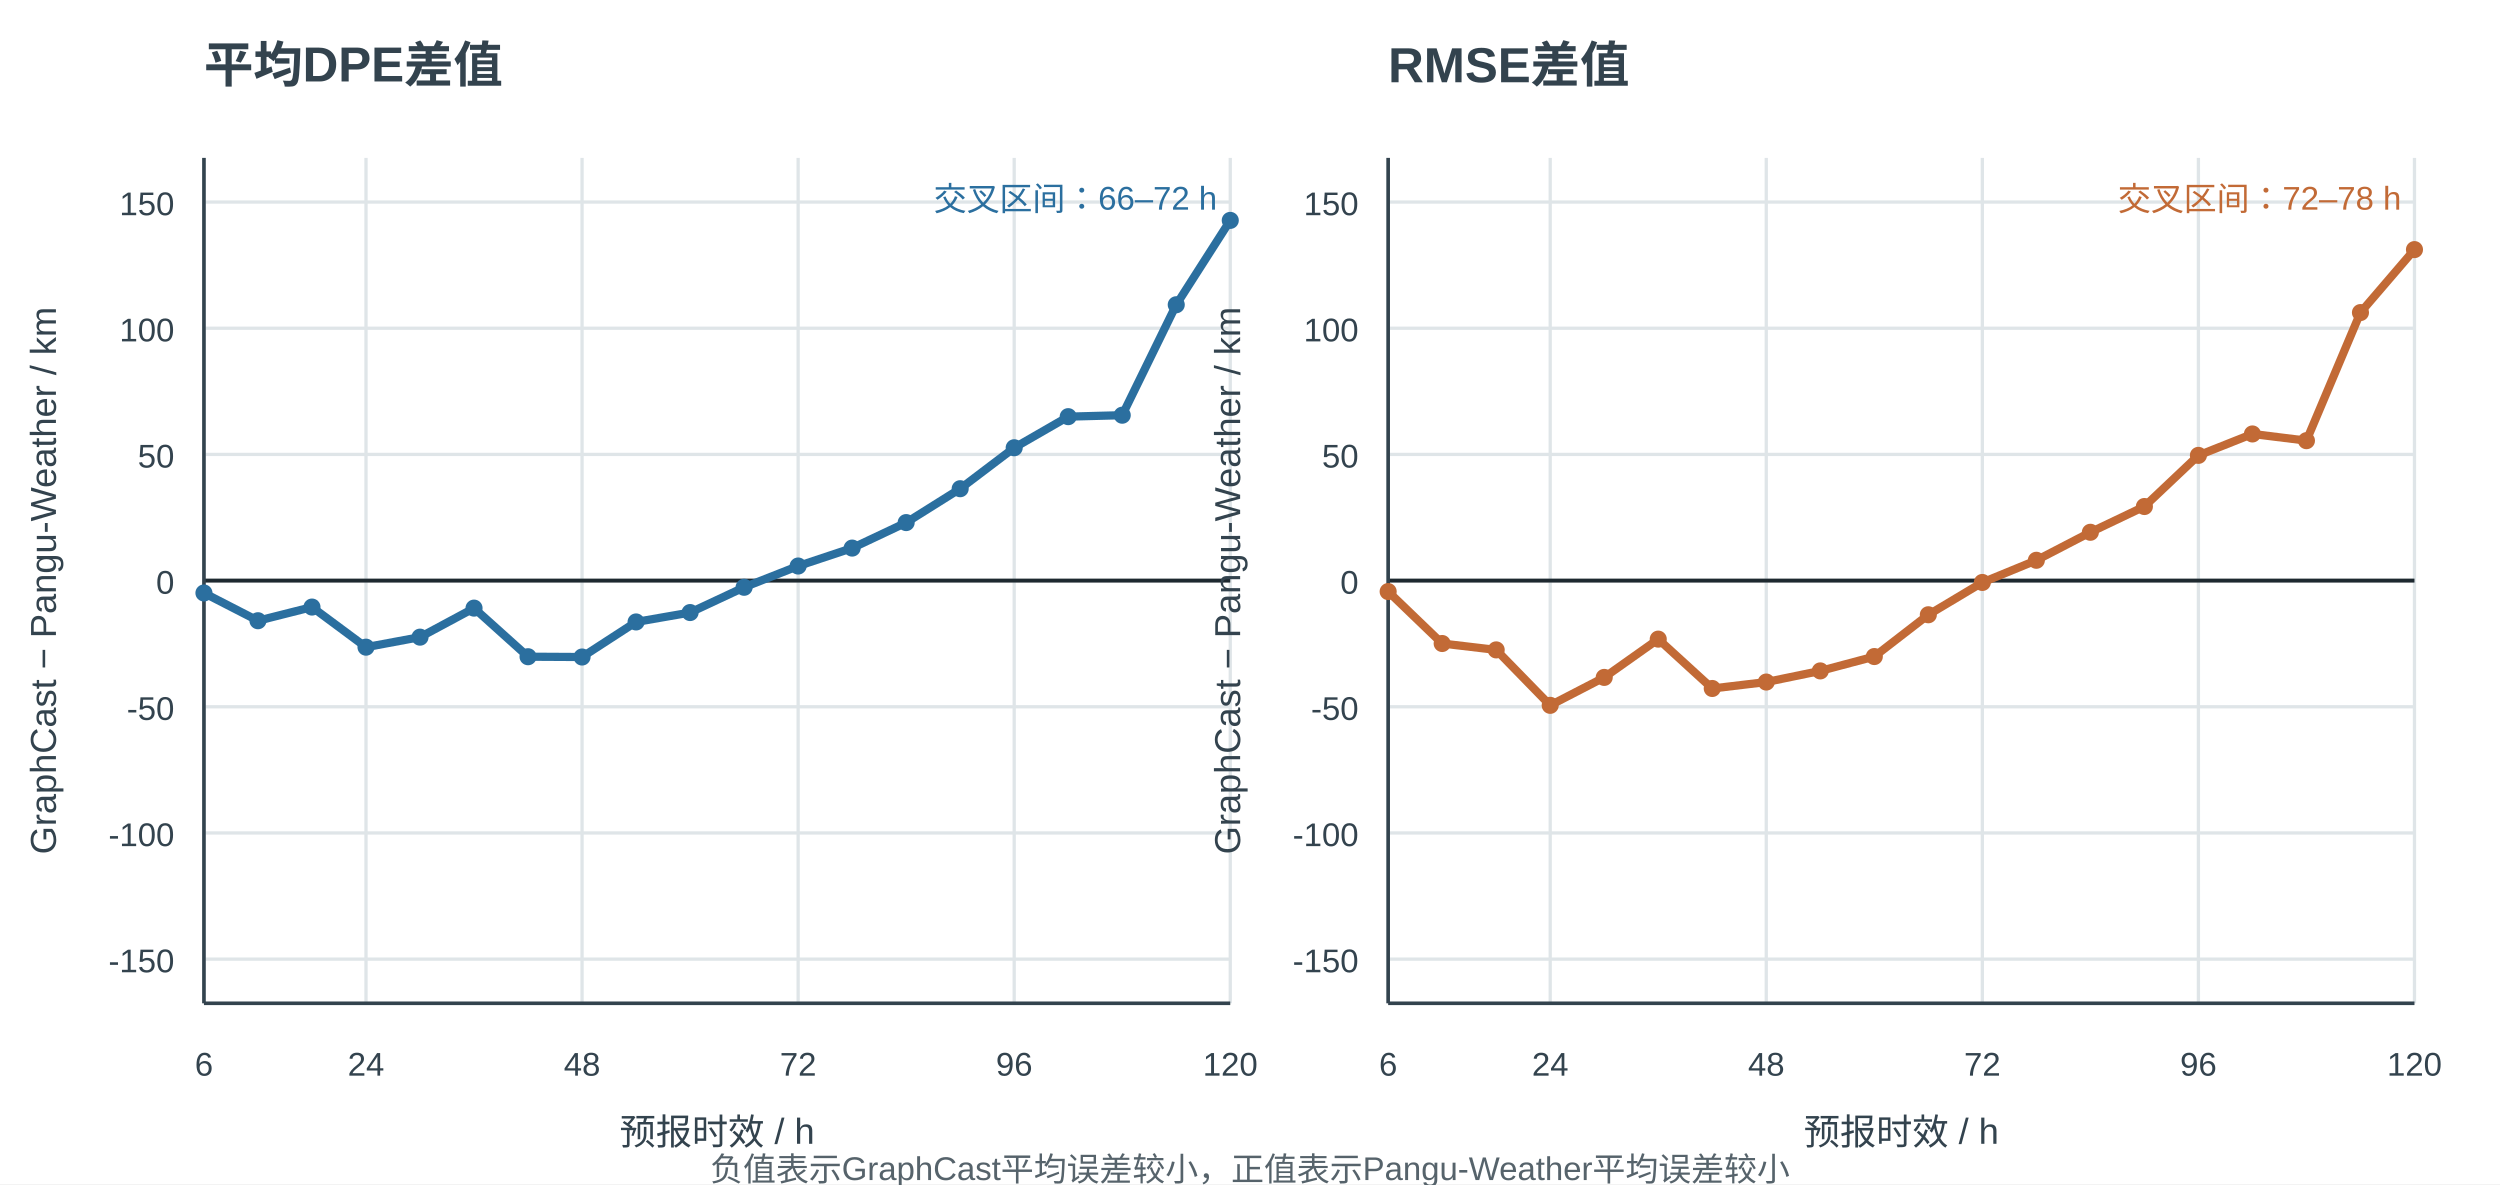
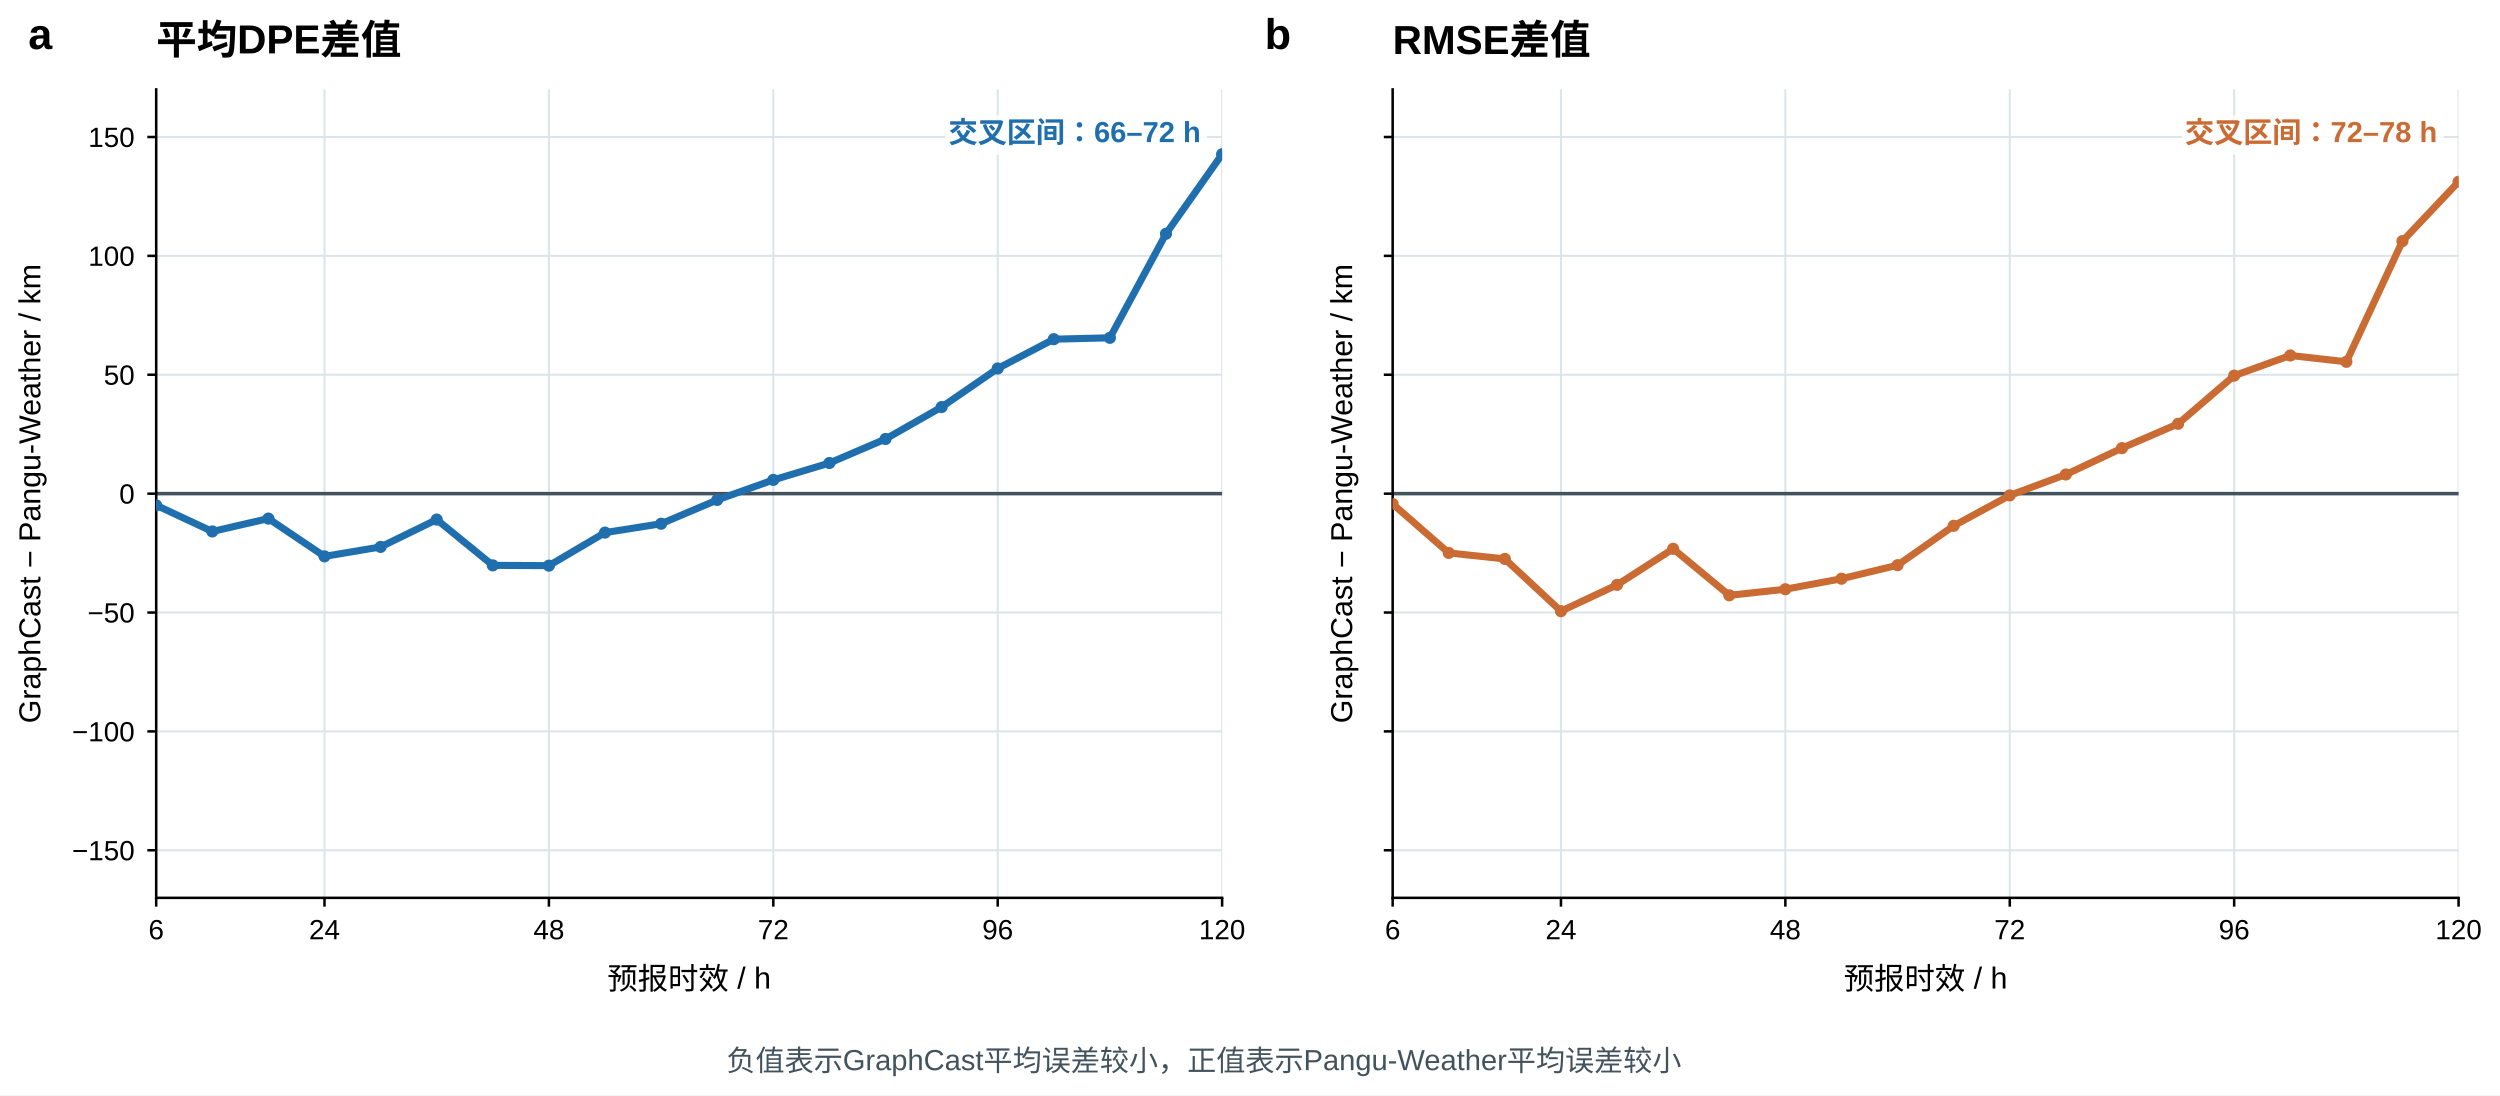
- <svg xmlns="http://www.w3.org/2000/svg" width="190mm" height="90mm" viewBox="0 0 760 360">
-   <rect width="100%" height="100%" fill="white" />
-   <text x="380" y="359" text-anchor="middle" font-family="Arial, sans-serif" font-size="10" fill="#56636b">负值表示GraphCast平均误差较小，正值表示Pangu-Weather平均误差较小</text>
-   <text x="62" y="25" font-family="Arial, sans-serif" font-size="15" font-weight="700" fill="#33434e">平均DPE差值</text>
-   <line x1="62" y1="291.575" x2="374" y2="291.575" stroke="#dfe5e8" stroke-width="1" />
-   <text x="53" y="295.575" text-anchor="end" font-family="Arial, sans-serif" font-size="10" fill="#33434e">-150</text>
-   <line x1="62" y1="253.216" x2="374" y2="253.216" stroke="#dfe5e8" stroke-width="1" />
-   <text x="53" y="257.216" text-anchor="end" font-family="Arial, sans-serif" font-size="10" fill="#33434e">-100</text>
-   <line x1="62" y1="214.858" x2="374" y2="214.858" stroke="#dfe5e8" stroke-width="1" />
-   <text x="53" y="218.858" text-anchor="end" font-family="Arial, sans-serif" font-size="10" fill="#33434e">-50</text>
-   <line x1="62" y1="176.5" x2="374" y2="176.5" stroke="#dfe5e8" stroke-width="1" />
-   <text x="53" y="180.5" text-anchor="end" font-family="Arial, sans-serif" font-size="10" fill="#33434e">0</text>
-   <line x1="62" y1="138.142" x2="374" y2="138.142" stroke="#dfe5e8" stroke-width="1" />
-   <text x="53" y="142.142" text-anchor="end" font-family="Arial, sans-serif" font-size="10" fill="#33434e">50</text>
-   <line x1="62" y1="99.784" x2="374" y2="99.784" stroke="#dfe5e8" stroke-width="1" />
-   <text x="53" y="103.784" text-anchor="end" font-family="Arial, sans-serif" font-size="10" fill="#33434e">100</text>
-   <line x1="62" y1="61.425" x2="374" y2="61.425" stroke="#dfe5e8" stroke-width="1" />
-   <text x="53" y="65.425" text-anchor="end" font-family="Arial, sans-serif" font-size="10" fill="#33434e">150</text>
-   <line x1="62" y1="48" x2="62" y2="305" stroke="#dfe5e8" stroke-width="1" />
-   <text x="62" y="327" text-anchor="middle" font-family="Arial, sans-serif" font-size="10" fill="#33434e">6</text>
-   <line x1="111.263" y1="48" x2="111.263" y2="305" stroke="#dfe5e8" stroke-width="1" />
-   <text x="111.263" y="327" text-anchor="middle" font-family="Arial, sans-serif" font-size="10" fill="#33434e">24</text>
-   <line x1="176.947" y1="48" x2="176.947" y2="305" stroke="#dfe5e8" stroke-width="1" />
-   <text x="176.947" y="327" text-anchor="middle" font-family="Arial, sans-serif" font-size="10" fill="#33434e">48</text>
-   <line x1="242.632" y1="48" x2="242.632" y2="305" stroke="#dfe5e8" stroke-width="1" />
-   <text x="242.632" y="327" text-anchor="middle" font-family="Arial, sans-serif" font-size="10" fill="#33434e">72</text>
-   <line x1="308.316" y1="48" x2="308.316" y2="305" stroke="#dfe5e8" stroke-width="1" />
-   <text x="308.316" y="327" text-anchor="middle" font-family="Arial, sans-serif" font-size="10" fill="#33434e">96</text>
-   <line x1="374" y1="48" x2="374" y2="305" stroke="#dfe5e8" stroke-width="1" />
-   <text x="374" y="327" text-anchor="middle" font-family="Arial, sans-serif" font-size="10" fill="#33434e">120</text>
-   <line x1="62" y1="176.5" x2="374" y2="176.5" stroke="#1e2930" stroke-width="1.2" />
-   <line x1="62" y1="48" x2="62" y2="305" stroke="#33434e" stroke-width="1.1" />
-   <line x1="62" y1="305" x2="374" y2="305" stroke="#33434e" stroke-width="1.1" />
-   <path d="M 62.00 180.27 L 78.42 188.70 L 94.84 184.55 L 111.26 196.74 L 127.68 193.69 L 144.11 184.87 L 160.53 199.64 L 176.95 199.73 L 193.37 189.07 L 209.79 186.22 L 226.21 178.53 L 242.63 172.07 L 259.05 166.62 L 275.47 158.87 L 291.89 148.57 L 308.32 136.12 L 324.74 126.66 L 341.16 126.22 L 357.58 92.65 L 374.00 67.00" fill="none" stroke="#2b6f9f" stroke-width="2.5" />
-   <circle cx="62" cy="180.268" r="2.6" fill="#2b6f9f" />
-   <circle cx="78.421" cy="188.702" r="2.6" fill="#2b6f9f" />
-   <circle cx="94.842" cy="184.547" r="2.6" fill="#2b6f9f" />
-   <circle cx="111.263" cy="196.74" r="2.6" fill="#2b6f9f" />
-   <circle cx="127.684" cy="193.695" r="2.6" fill="#2b6f9f" />
-   <circle cx="144.105" cy="184.867" r="2.6" fill="#2b6f9f" />
-   <circle cx="160.526" cy="199.643" r="2.6" fill="#2b6f9f" />
-   <circle cx="176.947" cy="199.733" r="2.6" fill="#2b6f9f" />
-   <circle cx="193.368" cy="189.073" r="2.6" fill="#2b6f9f" />
-   <circle cx="209.789" cy="186.216" r="2.6" fill="#2b6f9f" />
-   <circle cx="226.211" cy="178.534" r="2.6" fill="#2b6f9f" />
-   <circle cx="242.632" cy="172.07" r="2.6" fill="#2b6f9f" />
-   <circle cx="259.053" cy="166.619" r="2.6" fill="#2b6f9f" />
-   <circle cx="275.474" cy="158.867" r="2.6" fill="#2b6f9f" />
-   <circle cx="291.895" cy="148.568" r="2.6" fill="#2b6f9f" />
-   <circle cx="308.316" cy="136.116" r="2.6" fill="#2b6f9f" />
-   <circle cx="324.737" cy="126.664" r="2.6" fill="#2b6f9f" />
-   <circle cx="341.158" cy="126.223" r="2.6" fill="#2b6f9f" />
-   <circle cx="357.579" cy="92.645" r="2.6" fill="#2b6f9f" />
-   <circle cx="374" cy="67.001" r="2.6" fill="#2b6f9f" />
-   <text x="218" y="348" text-anchor="middle" font-family="Arial, sans-serif" font-size="11" fill="#33434e">预报时效 / h</text>
-   <text x="17" y="176.5" text-anchor="middle" transform="rotate(-90 17 176.5)" font-family="Arial, sans-serif" font-size="11" fill="#33434e">GraphCast − Pangu-Weather / km</text>
-   <text x="370" y="64" text-anchor="end" font-family="Arial, sans-serif" font-size="10" fill="#2b6f9f">交叉区间：66–72 h</text>
-   <text x="422" y="25" font-family="Arial, sans-serif" font-size="15" font-weight="700" fill="#33434e">RMSE差值</text>
-   <line x1="422" y1="291.575" x2="734" y2="291.575" stroke="#dfe5e8" stroke-width="1" />
-   <text x="413" y="295.575" text-anchor="end" font-family="Arial, sans-serif" font-size="10" fill="#33434e">-150</text>
-   <line x1="422" y1="253.216" x2="734" y2="253.216" stroke="#dfe5e8" stroke-width="1" />
-   <text x="413" y="257.216" text-anchor="end" font-family="Arial, sans-serif" font-size="10" fill="#33434e">-100</text>
-   <line x1="422" y1="214.858" x2="734" y2="214.858" stroke="#dfe5e8" stroke-width="1" />
-   <text x="413" y="218.858" text-anchor="end" font-family="Arial, sans-serif" font-size="10" fill="#33434e">-50</text>
-   <line x1="422" y1="176.5" x2="734" y2="176.5" stroke="#dfe5e8" stroke-width="1" />
-   <text x="413" y="180.5" text-anchor="end" font-family="Arial, sans-serif" font-size="10" fill="#33434e">0</text>
-   <line x1="422" y1="138.142" x2="734" y2="138.142" stroke="#dfe5e8" stroke-width="1" />
-   <text x="413" y="142.142" text-anchor="end" font-family="Arial, sans-serif" font-size="10" fill="#33434e">50</text>
-   <line x1="422" y1="99.784" x2="734" y2="99.784" stroke="#dfe5e8" stroke-width="1" />
-   <text x="413" y="103.784" text-anchor="end" font-family="Arial, sans-serif" font-size="10" fill="#33434e">100</text>
-   <line x1="422" y1="61.425" x2="734" y2="61.425" stroke="#dfe5e8" stroke-width="1" />
-   <text x="413" y="65.425" text-anchor="end" font-family="Arial, sans-serif" font-size="10" fill="#33434e">150</text>
-   <line x1="422" y1="48" x2="422" y2="305" stroke="#dfe5e8" stroke-width="1" />
-   <text x="422" y="327" text-anchor="middle" font-family="Arial, sans-serif" font-size="10" fill="#33434e">6</text>
-   <line x1="471.263" y1="48" x2="471.263" y2="305" stroke="#dfe5e8" stroke-width="1" />
-   <text x="471.263" y="327" text-anchor="middle" font-family="Arial, sans-serif" font-size="10" fill="#33434e">24</text>
-   <line x1="536.947" y1="48" x2="536.947" y2="305" stroke="#dfe5e8" stroke-width="1" />
-   <text x="536.947" y="327" text-anchor="middle" font-family="Arial, sans-serif" font-size="10" fill="#33434e">48</text>
-   <line x1="602.632" y1="48" x2="602.632" y2="305" stroke="#dfe5e8" stroke-width="1" />
-   <text x="602.632" y="327" text-anchor="middle" font-family="Arial, sans-serif" font-size="10" fill="#33434e">72</text>
-   <line x1="668.316" y1="48" x2="668.316" y2="305" stroke="#dfe5e8" stroke-width="1" />
-   <text x="668.316" y="327" text-anchor="middle" font-family="Arial, sans-serif" font-size="10" fill="#33434e">96</text>
-   <line x1="734" y1="48" x2="734" y2="305" stroke="#dfe5e8" stroke-width="1" />
-   <text x="734" y="327" text-anchor="middle" font-family="Arial, sans-serif" font-size="10" fill="#33434e">120</text>
-   <line x1="422" y1="176.5" x2="734" y2="176.5" stroke="#1e2930" stroke-width="1.2" />
-   <line x1="422" y1="48" x2="422" y2="305" stroke="#33434e" stroke-width="1.1" />
-   <line x1="422" y1="305" x2="734" y2="305" stroke="#33434e" stroke-width="1.1" />
-   <path d="M 422.00 179.83 L 438.42 195.63 L 454.84 197.57 L 471.26 214.42 L 487.68 205.93 L 504.11 194.30 L 520.53 209.30 L 536.95 207.34 L 553.37 203.96 L 569.79 199.59 L 586.21 186.89 L 602.63 177.07 L 619.05 170.33 L 635.47 161.81 L 651.89 153.98 L 668.32 138.44 L 684.74 131.92 L 701.16 133.96 L 717.58 95.02 L 734.00 75.88" fill="none" stroke="#c26a36" stroke-width="2.5" />
-   <circle cx="422" cy="179.833" r="2.6" fill="#c26a36" />
-   <circle cx="438.421" cy="195.627" r="2.6" fill="#c26a36" />
-   <circle cx="454.842" cy="197.57" r="2.6" fill="#c26a36" />
-   <circle cx="471.263" cy="214.425" r="2.6" fill="#c26a36" />
-   <circle cx="487.684" cy="205.933" r="2.6" fill="#c26a36" />
-   <circle cx="504.105" cy="194.296" r="2.6" fill="#c26a36" />
-   <circle cx="520.526" cy="209.3" r="2.6" fill="#c26a36" />
-   <circle cx="536.947" cy="207.343" r="2.6" fill="#c26a36" />
-   <circle cx="553.368" cy="203.956" r="2.6" fill="#c26a36" />
-   <circle cx="569.789" cy="199.591" r="2.6" fill="#c26a36" />
-   <circle cx="586.211" cy="186.889" r="2.6" fill="#c26a36" />
-   <circle cx="602.632" cy="177.067" r="2.6" fill="#c26a36" />
-   <circle cx="619.053" cy="170.326" r="2.6" fill="#c26a36" />
-   <circle cx="635.474" cy="161.813" r="2.6" fill="#c26a36" />
-   <circle cx="651.895" cy="153.981" r="2.6" fill="#c26a36" />
-   <circle cx="668.316" cy="138.436" r="2.6" fill="#c26a36" />
-   <circle cx="684.737" cy="131.924" r="2.6" fill="#c26a36" />
-   <circle cx="701.158" cy="133.965" r="2.6" fill="#c26a36" />
-   <circle cx="717.579" cy="95.022" r="2.6" fill="#c26a36" />
-   <circle cx="734" cy="75.881" r="2.6" fill="#c26a36" />
-   <text x="578" y="348" text-anchor="middle" font-family="Arial, sans-serif" font-size="11" fill="#33434e">预报时效 / h</text>
-   <text x="377" y="176.5" text-anchor="middle" transform="rotate(-90 377 176.5)" font-family="Arial, sans-serif" font-size="11" fill="#33434e">GraphCast − Pangu-Weather / km</text>
-   <text x="730" y="64" text-anchor="end" font-family="Arial, sans-serif" font-size="10" fill="#c26a36">交叉区间：72–78 h</text>
+ <svg xmlns="http://www.w3.org/2000/svg" xmlns:xlink="http://www.w3.org/1999/xlink" width="988.043pt" height="432.858pt" viewBox="0 0 988.043 432.858" version="1.1">
+   <defs>
+     <style type="text/css">*{stroke-linejoin: round; stroke-linecap: butt}</style>
+   </defs>
+   <g id="figure_1">
+     <g id="patch_1">
+       <path d="M 0 432.858  L 988.043 432.858  L 988.043 0  L 0 0  z " style="fill: #ffffff" />
+     </g>
+     <g id="axes_1">
+       <g id="patch_2">
+         <path d="M 61.731 354.843  L 482.998 354.843  L 482.998 35.343  L 61.731 35.343  z " style="fill: #ffffff" />
+       </g>
+       <g id="matplotlib.axis_1">
+         <g id="xtick_1">
+           <g id="line2d_1">
+             <path d="M 61.731 354.843  L 61.731 35.343  " clip-path="url(#pf1134b845b)" style="fill: none; stroke: #dbe4e8; stroke-width: 0.8; stroke-linecap: square" />
+           </g>
+           <g id="line2d_2">
+             <defs>
+               <path id="m9ab1c84598" d="M 0 0  L 0 3.5  " style="stroke: #000000" />
+             </defs>
+             <g>
+               <use xlink:href="#m9ab1c84598" x="61.731" y="354.843" style="stroke: #000000" />
+             </g>
+           </g>
+           <g id="text_1">
+             <text style="font-size: 11px; font-family: 'PingFang SC', 'Arial Unicode MS', 'Arial', 'DejaVu Sans', sans-serif; text-anchor: middle" x="61.731" y="371.217" transform="rotate(-0 61.73141 371.2169)">6</text>
+           </g>
+         </g>
+         <g id="xtick_2">
+           <g id="line2d_3">
+             <path d="M 128.247 354.843  L 128.247 35.343  " clip-path="url(#pf1134b845b)" style="fill: none; stroke: #dbe4e8; stroke-width: 0.8; stroke-linecap: square" />
+           </g>
+           <g id="line2d_4">
+             <g>
+               <use xlink:href="#m9ab1c84598" x="128.247" y="354.843" style="stroke: #000000" />
+             </g>
+           </g>
+           <g id="text_2">
+             <text style="font-size: 11px; font-family: 'PingFang SC', 'Arial Unicode MS', 'Arial', 'DejaVu Sans', sans-serif; text-anchor: middle" x="128.247" y="371.217" transform="rotate(-0 128.2472 371.2169)">24</text>
+           </g>
+         </g>
+         <g id="xtick_3">
+           <g id="line2d_5">
+             <path d="M 216.935 354.843  L 216.935 35.343  " clip-path="url(#pf1134b845b)" style="fill: none; stroke: #dbe4e8; stroke-width: 0.8; stroke-linecap: square" />
+           </g>
+           <g id="line2d_6">
+             <g>
+               <use xlink:href="#m9ab1c84598" x="216.935" y="354.843" style="stroke: #000000" />
+             </g>
+           </g>
+           <g id="text_3">
+             <text style="font-size: 11px; font-family: 'PingFang SC', 'Arial Unicode MS', 'Arial', 'DejaVu Sans', sans-serif; text-anchor: middle" x="216.935" y="371.217" transform="rotate(-0 216.9349 371.2169)">48</text>
+           </g>
+         </g>
+         <g id="xtick_4">
+           <g id="line2d_7">
+             <path d="M 305.623 354.843  L 305.623 35.343  " clip-path="url(#pf1134b845b)" style="fill: none; stroke: #dbe4e8; stroke-width: 0.8; stroke-linecap: square" />
+           </g>
+           <g id="line2d_8">
+             <g>
+               <use xlink:href="#m9ab1c84598" x="305.623" y="354.843" style="stroke: #000000" />
+             </g>
+           </g>
+           <g id="text_4">
+             <text style="font-size: 11px; font-family: 'PingFang SC', 'Arial Unicode MS', 'Arial', 'DejaVu Sans', sans-serif; text-anchor: middle" x="305.623" y="371.217" transform="rotate(-0 305.6226 371.2169)">72</text>
+           </g>
+         </g>
+         <g id="xtick_5">
+           <g id="line2d_9">
+             <path d="M 394.31 354.843  L 394.31 35.343  " clip-path="url(#pf1134b845b)" style="fill: none; stroke: #dbe4e8; stroke-width: 0.8; stroke-linecap: square" />
+           </g>
+           <g id="line2d_10">
+             <g>
+               <use xlink:href="#m9ab1c84598" x="394.31" y="354.843" style="stroke: #000000" />
+             </g>
+           </g>
+           <g id="text_5">
+             <text style="font-size: 11px; font-family: 'PingFang SC', 'Arial Unicode MS', 'Arial', 'DejaVu Sans', sans-serif; text-anchor: middle" x="394.31" y="371.217" transform="rotate(-0 394.3104 371.2169)">96</text>
+           </g>
+         </g>
+         <g id="xtick_6">
+           <g id="line2d_11">
+             <path d="M 482.998 354.843  L 482.998 35.343  " clip-path="url(#pf1134b845b)" style="fill: none; stroke: #dbe4e8; stroke-width: 0.8; stroke-linecap: square" />
+           </g>
+           <g id="line2d_12">
+             <g>
+               <use xlink:href="#m9ab1c84598" x="482.998" y="354.843" style="stroke: #000000" />
+             </g>
+           </g>
+           <g id="text_6">
+             <text style="font-size: 11px; font-family: 'PingFang SC', 'Arial Unicode MS', 'Arial', 'DejaVu Sans', sans-serif; text-anchor: middle" x="482.998" y="371.217" transform="rotate(-0 482.9981 371.2169)">120</text>
+           </g>
+         </g>
+         <g id="text_7">
+           <text style="font-size: 12px; font-family: 'PingFang SC', 'Arial Unicode MS', 'Arial', 'DejaVu Sans', sans-serif; text-anchor: middle" x="272.365" y="390.998" transform="rotate(-0 272.3647 390.9977)">预报时效 / h</text>
+         </g>
+       </g>
+       <g id="matplotlib.axis_2">
+         <g id="ytick_1">
+           <g id="line2d_13">
+             <path d="M 61.731 336.049  L 482.998 336.049  " clip-path="url(#pf1134b845b)" style="fill: none; stroke: #dbe4e8; stroke-width: 0.8; stroke-linecap: square" />
+           </g>
+           <g id="line2d_14">
+             <defs>
+               <path id="m235356d57f" d="M 0 0  L -3.5 0  " style="stroke: #000000" />
+             </defs>
+             <g>
+               <use xlink:href="#m235356d57f" x="61.731" y="336.049" style="stroke: #000000" />
+             </g>
+           </g>
+           <g id="text_8">
+             <text style="font-size: 11px; font-family: 'PingFang SC', 'Arial Unicode MS', 'Arial', 'DejaVu Sans', sans-serif; text-anchor: end" x="53.231" y="339.986" transform="rotate(-0 53.23141 339.986)">−150</text>
+           </g>
+         </g>
+         <g id="ytick_2">
+           <g id="line2d_15">
+             <path d="M 61.731 289.064  L 482.998 289.064  " clip-path="url(#pf1134b845b)" style="fill: none; stroke: #dbe4e8; stroke-width: 0.8; stroke-linecap: square" />
+           </g>
+           <g id="line2d_16">
+             <g>
+               <use xlink:href="#m235356d57f" x="61.731" y="289.064" style="stroke: #000000" />
+             </g>
+           </g>
+           <g id="text_9">
+             <text style="font-size: 11px; font-family: 'PingFang SC', 'Arial Unicode MS', 'Arial', 'DejaVu Sans', sans-serif; text-anchor: end" x="53.231" y="293.001" transform="rotate(-0 53.23141 293.0007)">−100</text>
+           </g>
+         </g>
+         <g id="ytick_3">
+           <g id="line2d_17">
+             <path d="M 61.731 242.079  L 482.998 242.079  " clip-path="url(#pf1134b845b)" style="fill: none; stroke: #dbe4e8; stroke-width: 0.8; stroke-linecap: square" />
+           </g>
+           <g id="line2d_18">
+             <g>
+               <use xlink:href="#m235356d57f" x="61.731" y="242.079" style="stroke: #000000" />
+             </g>
+           </g>
+           <g id="text_10">
+             <text style="font-size: 11px; font-family: 'PingFang SC', 'Arial Unicode MS', 'Arial', 'DejaVu Sans', sans-serif; text-anchor: end" x="53.231" y="246.015" transform="rotate(-0 53.23141 246.0154)">−50</text>
+           </g>
+         </g>
+         <g id="ytick_4">
+           <g id="line2d_19">
+             <path d="M 61.731 195.093  L 482.998 195.093  " clip-path="url(#pf1134b845b)" style="fill: none; stroke: #dbe4e8; stroke-width: 0.8; stroke-linecap: square" />
+           </g>
+           <g id="line2d_20">
+             <g>
+               <use xlink:href="#m235356d57f" x="61.731" y="195.093" style="stroke: #000000" />
+             </g>
+           </g>
+           <g id="text_11">
+             <text style="font-size: 11px; font-family: 'PingFang SC', 'Arial Unicode MS', 'Arial', 'DejaVu Sans', sans-serif; text-anchor: end" x="53.231" y="199.03" transform="rotate(-0 53.23141 199.0301)">0</text>
+           </g>
+         </g>
+         <g id="ytick_5">
+           <g id="line2d_21">
+             <path d="M 61.731 148.108  L 482.998 148.108  " clip-path="url(#pf1134b845b)" style="fill: none; stroke: #dbe4e8; stroke-width: 0.8; stroke-linecap: square" />
+           </g>
+           <g id="line2d_22">
+             <g>
+               <use xlink:href="#m235356d57f" x="61.731" y="148.108" style="stroke: #000000" />
+             </g>
+           </g>
+           <g id="text_12">
+             <text style="font-size: 11px; font-family: 'PingFang SC', 'Arial Unicode MS', 'Arial', 'DejaVu Sans', sans-serif; text-anchor: end" x="53.231" y="152.045" transform="rotate(-0 53.23141 152.0448)">50</text>
+           </g>
+         </g>
+         <g id="ytick_6">
+           <g id="line2d_23">
+             <path d="M 61.731 101.123  L 482.998 101.123  " clip-path="url(#pf1134b845b)" style="fill: none; stroke: #dbe4e8; stroke-width: 0.8; stroke-linecap: square" />
+           </g>
+           <g id="line2d_24">
+             <g>
+               <use xlink:href="#m235356d57f" x="61.731" y="101.123" style="stroke: #000000" />
+             </g>
+           </g>
+           <g id="text_13">
+             <text style="font-size: 11px; font-family: 'PingFang SC', 'Arial Unicode MS', 'Arial', 'DejaVu Sans', sans-serif; text-anchor: end" x="53.231" y="105.059" transform="rotate(-0 53.23141 105.0595)">100</text>
+           </g>
+         </g>
+         <g id="ytick_7">
+           <g id="line2d_25">
+             <path d="M 61.731 54.137  L 482.998 54.137  " clip-path="url(#pf1134b845b)" style="fill: none; stroke: #dbe4e8; stroke-width: 0.8; stroke-linecap: square" />
+           </g>
+           <g id="line2d_26">
+             <g>
+               <use xlink:href="#m235356d57f" x="61.731" y="54.137" style="stroke: #000000" />
+             </g>
+           </g>
+           <g id="text_14">
+             <text style="font-size: 11px; font-family: 'PingFang SC', 'Arial Unicode MS', 'Arial', 'DejaVu Sans', sans-serif; text-anchor: end" x="53.231" y="58.074" transform="rotate(-0 53.23141 58.0742)">150</text>
+           </g>
+         </g>
+         <g id="text_15">
+           <text style="font-size: 12px; font-family: 'PingFang SC', 'Arial Unicode MS', 'Arial', 'DejaVu Sans', sans-serif; text-anchor: middle" x="15.936" y="195.093" transform="rotate(-90 15.93562 195.0933)">GraphCast − Pangu-Weather / km</text>
+         </g>
+       </g>
+       <g id="line2d_27">
+         <path d="M 61.731 195.093  L 482.998 195.093  " clip-path="url(#pf1134b845b)" style="fill: none; stroke: #43535d; stroke-width: 1.4; stroke-linecap: square" />
+       </g>
+       <g id="patch_3">
+         <path d="M 61.731 354.843  L 61.731 35.343  " style="fill: none; stroke: #000000; stroke-linejoin: miter; stroke-linecap: square" />
+       </g>
+       <g id="patch_4">
+         <path d="M 61.731 354.843  L 482.998 354.843  " style="fill: none; stroke: #000000; stroke-linejoin: miter; stroke-linecap: square" />
+       </g>
+       <g id="line2d_28">
+         <path d="M 61.731 199.708  L 83.903 210.039  L 106.075 204.95  L 128.247 219.886  L 150.419 216.155  L 172.591 205.342  L 194.763 223.442  L 216.935 223.552  L 239.107 210.494  L 261.279 206.994  L 283.451 197.584  L 305.623 189.667  L 327.795 182.99  L 349.966 173.495  L 372.138 160.879  L 394.31 145.627  L 416.482 134.049  L 438.654 133.508  L 460.826 92.379  L 482.998 60.967  " clip-path="url(#pf1134b845b)" style="fill: none; stroke: #1f6fae; stroke-width: 2.8; stroke-linecap: square" />
+         <defs>
+           <path id="m18f3f88459" d="M 0 2.4  C 0.636 2.4 1.247 2.147 1.697 1.697  C 2.147 1.247 2.4 0.636 2.4 0  C 2.4 -0.636 2.147 -1.247 1.697 -1.697  C 1.247 -2.147 0.636 -2.4 0 -2.4  C -0.636 -2.4 -1.247 -2.147 -1.697 -1.697  C -2.147 -1.247 -2.4 -0.636 -2.4 0  C -2.4 0.636 -2.147 1.247 -1.697 1.697  C -1.247 2.147 -0.636 2.4 0 2.4  z " />
+         </defs>
+         <g clip-path="url(#pf1134b845b)">
+           <use xlink:href="#m18f3f88459" x="61.731" y="199.708" style="fill: #1f6fae" />
+           <use xlink:href="#m18f3f88459" x="83.903" y="210.039" style="fill: #1f6fae" />
+           <use xlink:href="#m18f3f88459" x="106.075" y="204.95" style="fill: #1f6fae" />
+           <use xlink:href="#m18f3f88459" x="128.247" y="219.886" style="fill: #1f6fae" />
+           <use xlink:href="#m18f3f88459" x="150.419" y="216.155" style="fill: #1f6fae" />
+           <use xlink:href="#m18f3f88459" x="172.591" y="205.342" style="fill: #1f6fae" />
+           <use xlink:href="#m18f3f88459" x="194.763" y="223.442" style="fill: #1f6fae" />
+           <use xlink:href="#m18f3f88459" x="216.935" y="223.552" style="fill: #1f6fae" />
+           <use xlink:href="#m18f3f88459" x="239.107" y="210.494" style="fill: #1f6fae" />
+           <use xlink:href="#m18f3f88459" x="261.279" y="206.994" style="fill: #1f6fae" />
+           <use xlink:href="#m18f3f88459" x="283.451" y="197.584" style="fill: #1f6fae" />
+           <use xlink:href="#m18f3f88459" x="305.623" y="189.667" style="fill: #1f6fae" />
+           <use xlink:href="#m18f3f88459" x="327.795" y="182.99" style="fill: #1f6fae" />
+           <use xlink:href="#m18f3f88459" x="349.966" y="173.495" style="fill: #1f6fae" />
+           <use xlink:href="#m18f3f88459" x="372.138" y="160.879" style="fill: #1f6fae" />
+           <use xlink:href="#m18f3f88459" x="394.31" y="145.627" style="fill: #1f6fae" />
+           <use xlink:href="#m18f3f88459" x="416.482" y="134.049" style="fill: #1f6fae" />
+           <use xlink:href="#m18f3f88459" x="438.654" y="133.508" style="fill: #1f6fae" />
+           <use xlink:href="#m18f3f88459" x="460.826" y="92.379" style="fill: #1f6fae" />
+           <use xlink:href="#m18f3f88459" x="482.998" y="60.967" style="fill: #1f6fae" />
+         </g>
+       </g>
+       <g id="text_16">
+         <text style="font-weight: 700; font-size: 17px; font-family: 'PingFang SC', 'Arial Unicode MS', 'Arial', 'DejaVu Sans', sans-serif; text-anchor: start" x="11.179" y="19.368" transform="rotate(-0 11.17941 19.36828)">a</text>
+       </g>
+       <g id="text_17">
+         <g id="patch_5">
+           <path d="M 373.623 61.176  L 477.103 61.176  L 477.103 45.593  L 373.623 45.593  z " style="fill: #ffffff; opacity: 0.82" />
+         </g>
+         <text style="font-weight: 700; font-size: 11.5px; font-family: 'PingFang SC', 'Arial Unicode MS', 'Arial', 'DejaVu Sans', sans-serif; text-anchor: end; fill: #1f6fae" x="474.573" y="56.355" transform="rotate(-0 474.5727 56.35477)">交叉区间：66–72 h</text>
+       </g>
+       <g id="text_18">
+         <text style="font-weight: 700; font-size: 16px; font-family: 'PingFang SC', 'Arial Unicode MS', 'Arial', 'DejaVu Sans', sans-serif; text-anchor: start" x="61.731" y="21.343" transform="rotate(-0 61.73141 21.34328)">平均DPE差值</text>
+       </g>
+     </g>
+     <g id="axes_2">
+       <g id="patch_6">
+         <path d="M 550.401 354.843  L 971.667 354.843  L 971.667 35.343  L 550.401 35.343  z " style="fill: #ffffff" />
+       </g>
+       <g id="matplotlib.axis_3">
+         <g id="xtick_7">
+           <g id="line2d_29">
+             <path d="M 550.401 354.843  L 550.401 35.343  " clip-path="url(#pf7e888d43a)" style="fill: none; stroke: #dbe4e8; stroke-width: 0.8; stroke-linecap: square" />
+           </g>
+           <g id="line2d_30">
+             <g>
+               <use xlink:href="#m9ab1c84598" x="550.401" y="354.843" style="stroke: #000000" />
+             </g>
+           </g>
+           <g id="text_19">
+             <text style="font-size: 11px; font-family: 'PingFang SC', 'Arial Unicode MS', 'Arial', 'DejaVu Sans', sans-serif; text-anchor: middle" x="550.401" y="371.217" transform="rotate(-0 550.4007 371.2169)">6</text>
+           </g>
+         </g>
+         <g id="xtick_8">
+           <g id="line2d_31">
+             <path d="M 616.917 354.843  L 616.917 35.343  " clip-path="url(#pf7e888d43a)" style="fill: none; stroke: #dbe4e8; stroke-width: 0.8; stroke-linecap: square" />
+           </g>
+           <g id="line2d_32">
+             <g>
+               <use xlink:href="#m9ab1c84598" x="616.917" y="354.843" style="stroke: #000000" />
+             </g>
+           </g>
+           <g id="text_20">
+             <text style="font-size: 11px; font-family: 'PingFang SC', 'Arial Unicode MS', 'Arial', 'DejaVu Sans', sans-serif; text-anchor: middle" x="616.917" y="371.217" transform="rotate(-0 616.9165 371.2169)">24</text>
+           </g>
+         </g>
+         <g id="xtick_9">
+           <g id="line2d_33">
+             <path d="M 705.604 354.843  L 705.604 35.343  " clip-path="url(#pf7e888d43a)" style="fill: none; stroke: #dbe4e8; stroke-width: 0.8; stroke-linecap: square" />
+           </g>
+           <g id="line2d_34">
+             <g>
+               <use xlink:href="#m9ab1c84598" x="705.604" y="354.843" style="stroke: #000000" />
+             </g>
+           </g>
+           <g id="text_21">
+             <text style="font-size: 11px; font-family: 'PingFang SC', 'Arial Unicode MS', 'Arial', 'DejaVu Sans', sans-serif; text-anchor: middle" x="705.604" y="371.217" transform="rotate(-0 705.6042 371.2169)">48</text>
+           </g>
+         </g>
+         <g id="xtick_10">
+           <g id="line2d_35">
+             <path d="M 794.292 354.843  L 794.292 35.343  " clip-path="url(#pf7e888d43a)" style="fill: none; stroke: #dbe4e8; stroke-width: 0.8; stroke-linecap: square" />
+           </g>
+           <g id="line2d_36">
+             <g>
+               <use xlink:href="#m9ab1c84598" x="794.292" y="354.843" style="stroke: #000000" />
+             </g>
+           </g>
+           <g id="text_22">
+             <text style="font-size: 11px; font-family: 'PingFang SC', 'Arial Unicode MS', 'Arial', 'DejaVu Sans', sans-serif; text-anchor: middle" x="794.292" y="371.217" transform="rotate(-0 794.292 371.2169)">72</text>
+           </g>
+         </g>
+         <g id="xtick_11">
+           <g id="line2d_37">
+             <path d="M 882.98 354.843  L 882.98 35.343  " clip-path="url(#pf7e888d43a)" style="fill: none; stroke: #dbe4e8; stroke-width: 0.8; stroke-linecap: square" />
+           </g>
+           <g id="line2d_38">
+             <g>
+               <use xlink:href="#m9ab1c84598" x="882.98" y="354.843" style="stroke: #000000" />
+             </g>
+           </g>
+           <g id="text_23">
+             <text style="font-size: 11px; font-family: 'PingFang SC', 'Arial Unicode MS', 'Arial', 'DejaVu Sans', sans-serif; text-anchor: middle" x="882.98" y="371.217" transform="rotate(-0 882.9797 371.2169)">96</text>
+           </g>
+         </g>
+         <g id="xtick_12">
+           <g id="line2d_39">
+             <path d="M 971.667 354.843  L 971.667 35.343  " clip-path="url(#pf7e888d43a)" style="fill: none; stroke: #dbe4e8; stroke-width: 0.8; stroke-linecap: square" />
+           </g>
+           <g id="line2d_40">
+             <g>
+               <use xlink:href="#m9ab1c84598" x="971.667" y="354.843" style="stroke: #000000" />
+             </g>
+           </g>
+           <g id="text_24">
+             <text style="font-size: 11px; font-family: 'PingFang SC', 'Arial Unicode MS', 'Arial', 'DejaVu Sans', sans-serif; text-anchor: middle" x="971.667" y="371.217" transform="rotate(-0 971.6674 371.2169)">120</text>
+           </g>
+         </g>
+         <g id="text_25">
+           <text style="font-size: 12px; font-family: 'PingFang SC', 'Arial Unicode MS', 'Arial', 'DejaVu Sans', sans-serif; text-anchor: middle" x="761.034" y="390.998" transform="rotate(-0 761.0341 390.9977)">预报时效 / h</text>
+         </g>
+       </g>
+       <g id="matplotlib.axis_4">
+         <g id="ytick_8">
+           <g id="line2d_41">
+             <path d="M 550.401 336.049  L 971.667 336.049  " clip-path="url(#pf7e888d43a)" style="fill: none; stroke: #dbe4e8; stroke-width: 0.8; stroke-linecap: square" />
+           </g>
+           <g id="line2d_42">
+             <g>
+               <use xlink:href="#m235356d57f" x="550.401" y="336.049" style="stroke: #000000" />
+             </g>
+           </g>
+         </g>
+         <g id="ytick_9">
+           <g id="line2d_43">
+             <path d="M 550.401 289.064  L 971.667 289.064  " clip-path="url(#pf7e888d43a)" style="fill: none; stroke: #dbe4e8; stroke-width: 0.8; stroke-linecap: square" />
+           </g>
+           <g id="line2d_44">
+             <g>
+               <use xlink:href="#m235356d57f" x="550.401" y="289.064" style="stroke: #000000" />
+             </g>
+           </g>
+         </g>
+         <g id="ytick_10">
+           <g id="line2d_45">
+             <path d="M 550.401 242.079  L 971.667 242.079  " clip-path="url(#pf7e888d43a)" style="fill: none; stroke: #dbe4e8; stroke-width: 0.8; stroke-linecap: square" />
+           </g>
+           <g id="line2d_46">
+             <g>
+               <use xlink:href="#m235356d57f" x="550.401" y="242.079" style="stroke: #000000" />
+             </g>
+           </g>
+         </g>
+         <g id="ytick_11">
+           <g id="line2d_47">
+             <path d="M 550.401 195.093  L 971.667 195.093  " clip-path="url(#pf7e888d43a)" style="fill: none; stroke: #dbe4e8; stroke-width: 0.8; stroke-linecap: square" />
+           </g>
+           <g id="line2d_48">
+             <g>
+               <use xlink:href="#m235356d57f" x="550.401" y="195.093" style="stroke: #000000" />
+             </g>
+           </g>
+         </g>
+         <g id="ytick_12">
+           <g id="line2d_49">
+             <path d="M 550.401 148.108  L 971.667 148.108  " clip-path="url(#pf7e888d43a)" style="fill: none; stroke: #dbe4e8; stroke-width: 0.8; stroke-linecap: square" />
+           </g>
+           <g id="line2d_50">
+             <g>
+               <use xlink:href="#m235356d57f" x="550.401" y="148.108" style="stroke: #000000" />
+             </g>
+           </g>
+         </g>
+         <g id="ytick_13">
+           <g id="line2d_51">
+             <path d="M 550.401 101.123  L 971.667 101.123  " clip-path="url(#pf7e888d43a)" style="fill: none; stroke: #dbe4e8; stroke-width: 0.8; stroke-linecap: square" />
+           </g>
+           <g id="line2d_52">
+             <g>
+               <use xlink:href="#m235356d57f" x="550.401" y="101.123" style="stroke: #000000" />
+             </g>
+           </g>
+         </g>
+         <g id="ytick_14">
+           <g id="line2d_53">
+             <path d="M 550.401 54.137  L 971.667 54.137  " clip-path="url(#pf7e888d43a)" style="fill: none; stroke: #dbe4e8; stroke-width: 0.8; stroke-linecap: square" />
+           </g>
+           <g id="line2d_54">
+             <g>
+               <use xlink:href="#m235356d57f" x="550.401" y="54.137" style="stroke: #000000" />
+             </g>
+           </g>
+         </g>
+         <g id="text_26">
+           <text style="font-size: 12px; font-family: 'PingFang SC', 'Arial Unicode MS', 'Arial', 'DejaVu Sans', sans-serif; text-anchor: middle" x="534.381" y="195.093" transform="rotate(-90 534.3807 195.0933)">GraphCast − Pangu-Weather / km</text>
+         </g>
+       </g>
+       <g id="line2d_55">
+         <path d="M 550.401 195.093  L 971.667 195.093  " clip-path="url(#pf7e888d43a)" style="fill: none; stroke: #43535d; stroke-width: 1.4; stroke-linecap: square" />
+       </g>
+       <g id="patch_7">
+         <path d="M 550.401 354.843  L 550.401 35.343  " style="fill: none; stroke: #000000; stroke-linejoin: miter; stroke-linecap: square" />
+       </g>
+       <g id="patch_8">
+         <path d="M 550.401 354.843  L 971.667 354.843  " style="fill: none; stroke: #000000; stroke-linejoin: miter; stroke-linecap: square" />
+       </g>
+       <g id="line2d_56">
+         <path d="M 550.401 199.176  L 572.573 218.522  L 594.745 220.902  L 616.917 241.547  L 639.088 231.146  L 661.26 216.892  L 683.432 235.27  L 705.604 232.873  L 727.776 228.724  L 749.948 223.377  L 772.12 207.819  L 794.292 195.788  L 816.464 187.53  L 838.636 177.103  L 860.808 167.51  L 882.98 148.468  L 905.152 140.492  L 927.324 142.991  L 949.495 95.291  L 971.667 71.844  " clip-path="url(#pf7e888d43a)" style="fill: none; stroke: #c96b32; stroke-width: 2.8; stroke-linecap: square" />
+         <defs>
+           <path id="m30ac4d7702" d="M 0 2.4  C 0.636 2.4 1.247 2.147 1.697 1.697  C 2.147 1.247 2.4 0.636 2.4 0  C 2.4 -0.636 2.147 -1.247 1.697 -1.697  C 1.247 -2.147 0.636 -2.4 0 -2.4  C -0.636 -2.4 -1.247 -2.147 -1.697 -1.697  C -2.147 -1.247 -2.4 -0.636 -2.4 0  C -2.4 0.636 -2.147 1.247 -1.697 1.697  C -1.247 2.147 -0.636 2.4 0 2.4  z " />
+         </defs>
+         <g clip-path="url(#pf7e888d43a)">
+           <use xlink:href="#m30ac4d7702" x="550.401" y="199.176" style="fill: #c96b32" />
+           <use xlink:href="#m30ac4d7702" x="572.573" y="218.522" style="fill: #c96b32" />
+           <use xlink:href="#m30ac4d7702" x="594.745" y="220.902" style="fill: #c96b32" />
+           <use xlink:href="#m30ac4d7702" x="616.917" y="241.547" style="fill: #c96b32" />
+           <use xlink:href="#m30ac4d7702" x="639.088" y="231.146" style="fill: #c96b32" />
+           <use xlink:href="#m30ac4d7702" x="661.26" y="216.892" style="fill: #c96b32" />
+           <use xlink:href="#m30ac4d7702" x="683.432" y="235.27" style="fill: #c96b32" />
+           <use xlink:href="#m30ac4d7702" x="705.604" y="232.873" style="fill: #c96b32" />
+           <use xlink:href="#m30ac4d7702" x="727.776" y="228.724" style="fill: #c96b32" />
+           <use xlink:href="#m30ac4d7702" x="749.948" y="223.377" style="fill: #c96b32" />
+           <use xlink:href="#m30ac4d7702" x="772.12" y="207.819" style="fill: #c96b32" />
+           <use xlink:href="#m30ac4d7702" x="794.292" y="195.788" style="fill: #c96b32" />
+           <use xlink:href="#m30ac4d7702" x="816.464" y="187.53" style="fill: #c96b32" />
+           <use xlink:href="#m30ac4d7702" x="838.636" y="177.103" style="fill: #c96b32" />
+           <use xlink:href="#m30ac4d7702" x="860.808" y="167.51" style="fill: #c96b32" />
+           <use xlink:href="#m30ac4d7702" x="882.98" y="148.468" style="fill: #c96b32" />
+           <use xlink:href="#m30ac4d7702" x="905.152" y="140.492" style="fill: #c96b32" />
+           <use xlink:href="#m30ac4d7702" x="927.324" y="142.991" style="fill: #c96b32" />
+           <use xlink:href="#m30ac4d7702" x="949.495" y="95.291" style="fill: #c96b32" />
+           <use xlink:href="#m30ac4d7702" x="971.667" y="71.844" style="fill: #c96b32" />
+         </g>
+       </g>
+       <g id="text_27">
+         <text style="font-weight: 700; font-size: 17px; font-family: 'PingFang SC', 'Arial Unicode MS', 'Arial', 'DejaVu Sans', sans-serif; text-anchor: start" x="499.849" y="19.368" transform="rotate(-0 499.8487 19.36828)">b</text>
+       </g>
+       <g id="text_28">
+         <g id="patch_9">
+           <path d="M 862.292 61.176  L 965.772 61.176  L 965.772 45.593  L 862.292 45.593  z " style="fill: #ffffff; opacity: 0.82" />
+         </g>
+         <text style="font-weight: 700; font-size: 11.5px; font-family: 'PingFang SC', 'Arial Unicode MS', 'Arial', 'DejaVu Sans', sans-serif; text-anchor: end; fill: #c96b32" x="963.242" y="56.355" transform="rotate(-0 963.2421 56.35477)">交叉区间：72–78 h</text>
+       </g>
+       <g id="text_29">
+         <text style="font-weight: 700; font-size: 16px; font-family: 'PingFang SC', 'Arial Unicode MS', 'Arial', 'DejaVu Sans', sans-serif; text-anchor: start" x="550.401" y="21.343" transform="rotate(-0 550.4007 21.34328)">RMSE差值</text>
+       </g>
+     </g>
+     <g id="text_30">
+       <text style="font-size: 11.5px; font-family: 'PingFang SC', 'Arial Unicode MS', 'Arial', 'DejaVu Sans', sans-serif; text-anchor: middle; fill: #43535d" x="475.803" y="423.243" transform="rotate(-0 475.8034 423.2433)">负值表示GraphCast平均误差较小，正值表示Pangu-Weather平均误差较小</text>
+     </g>
+   </g>
+   <defs>
+     <clipPath id="pf1134b845b">
+       <rect x="61.731" y="35.343" width="421.267" height="319.5" />
+     </clipPath>
+     <clipPath id="pf7e888d43a">
+       <rect x="550.401" y="35.343" width="421.267" height="319.5" />
+     </clipPath>
+   </defs>
</svg>
